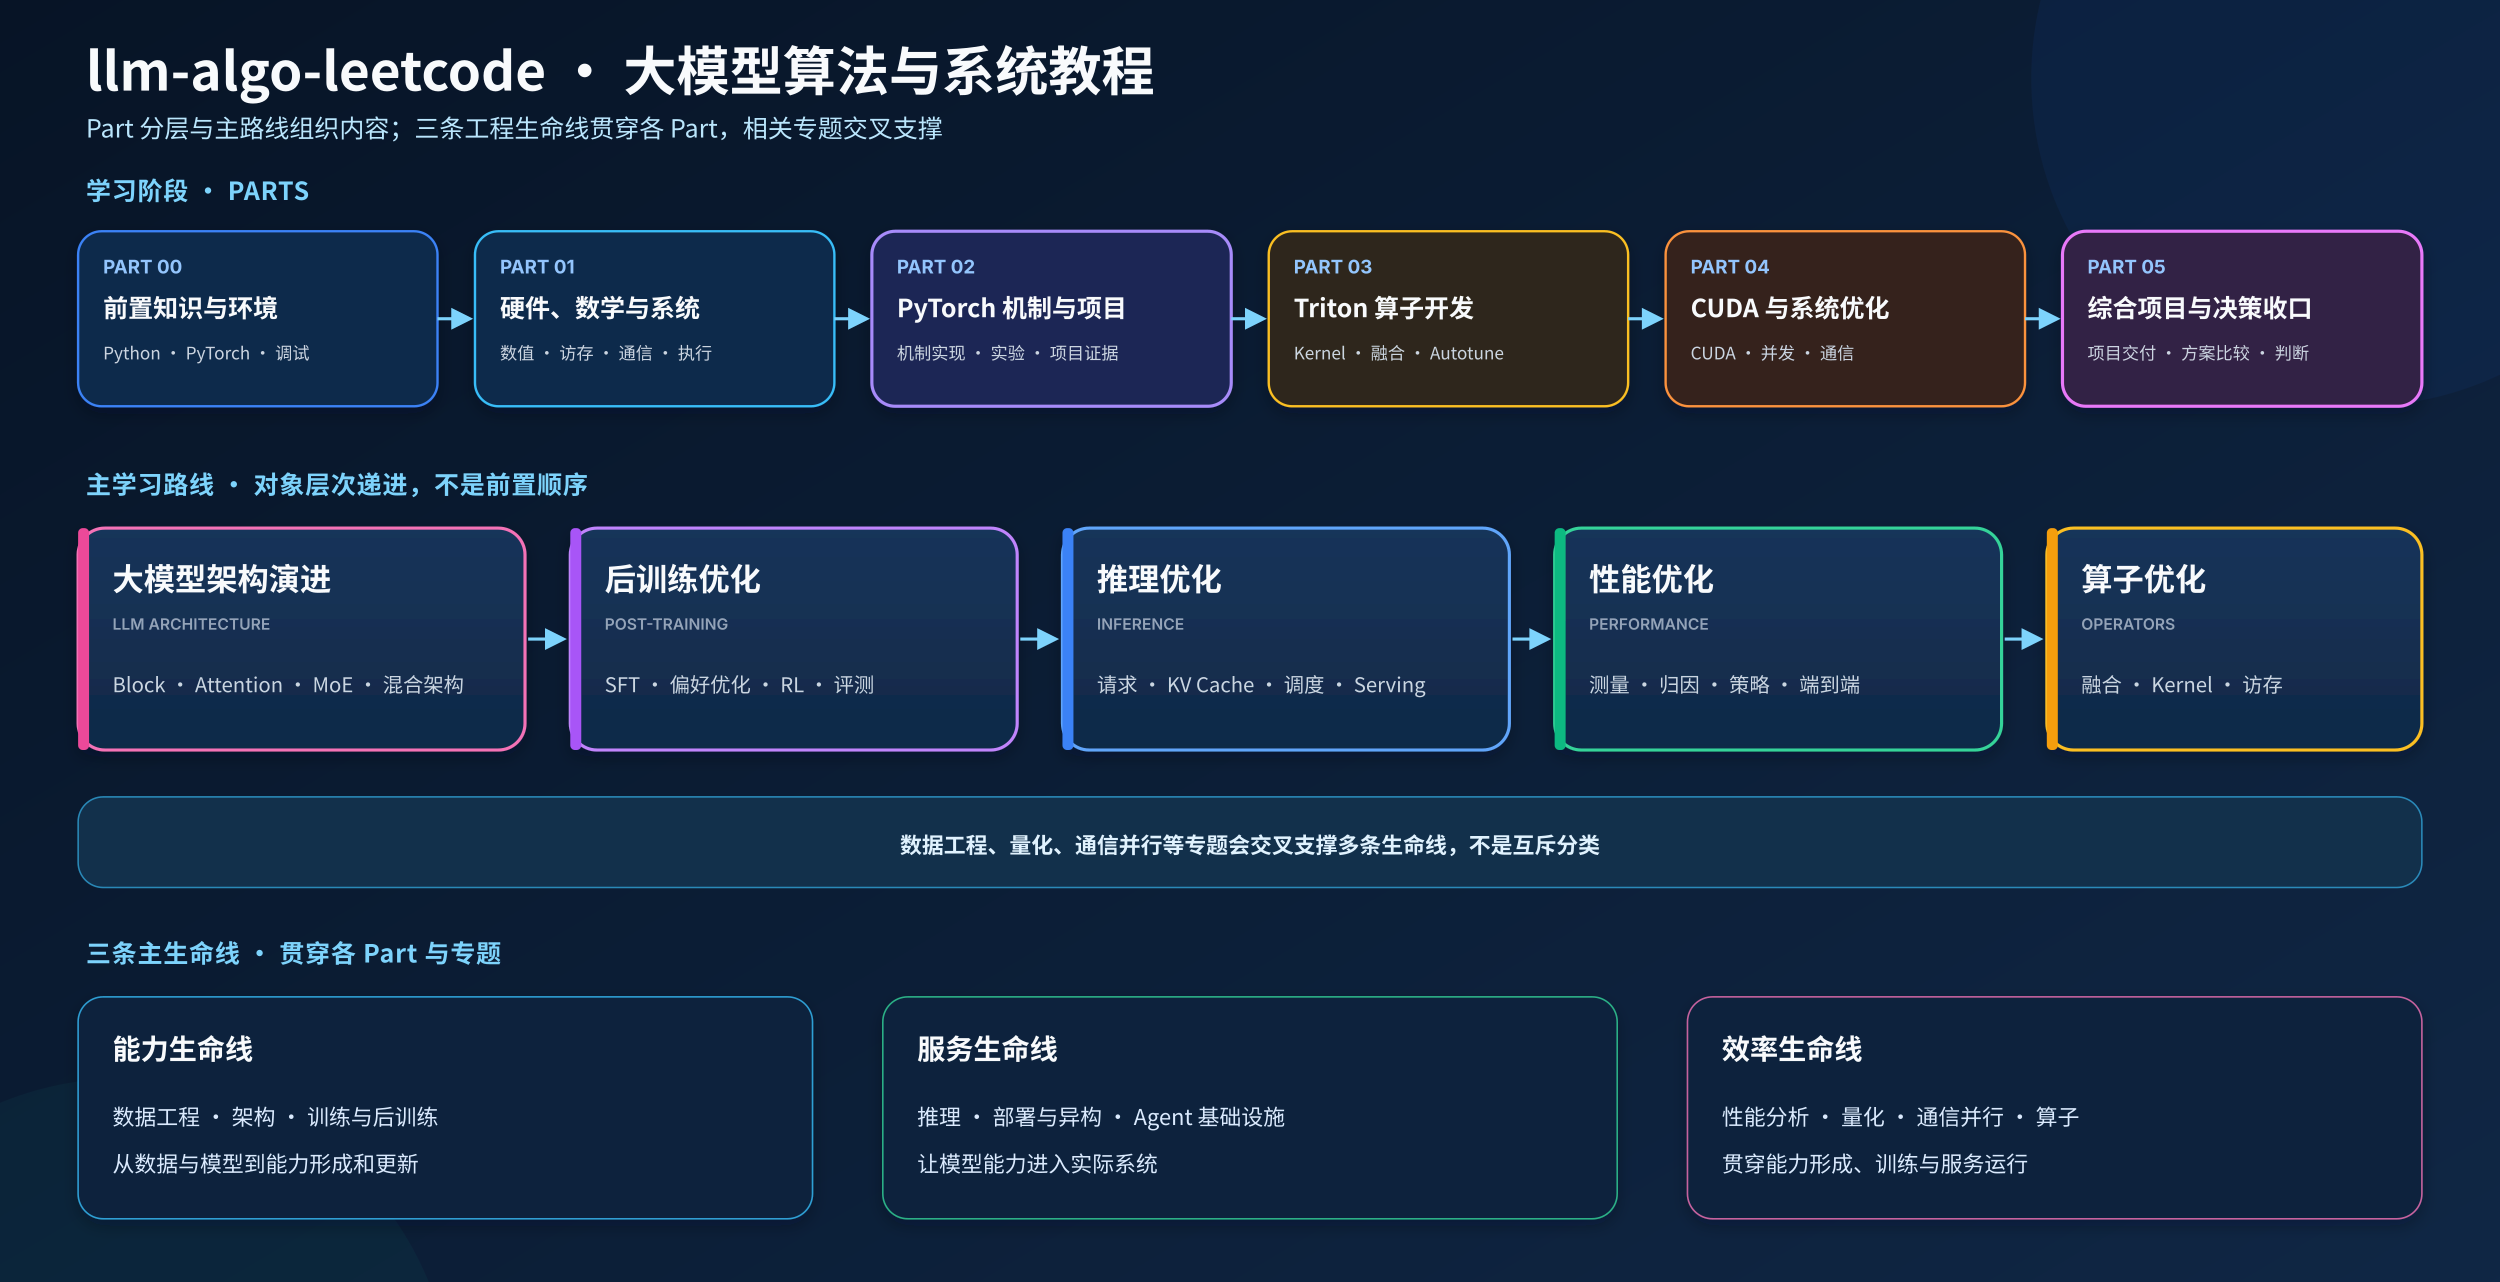
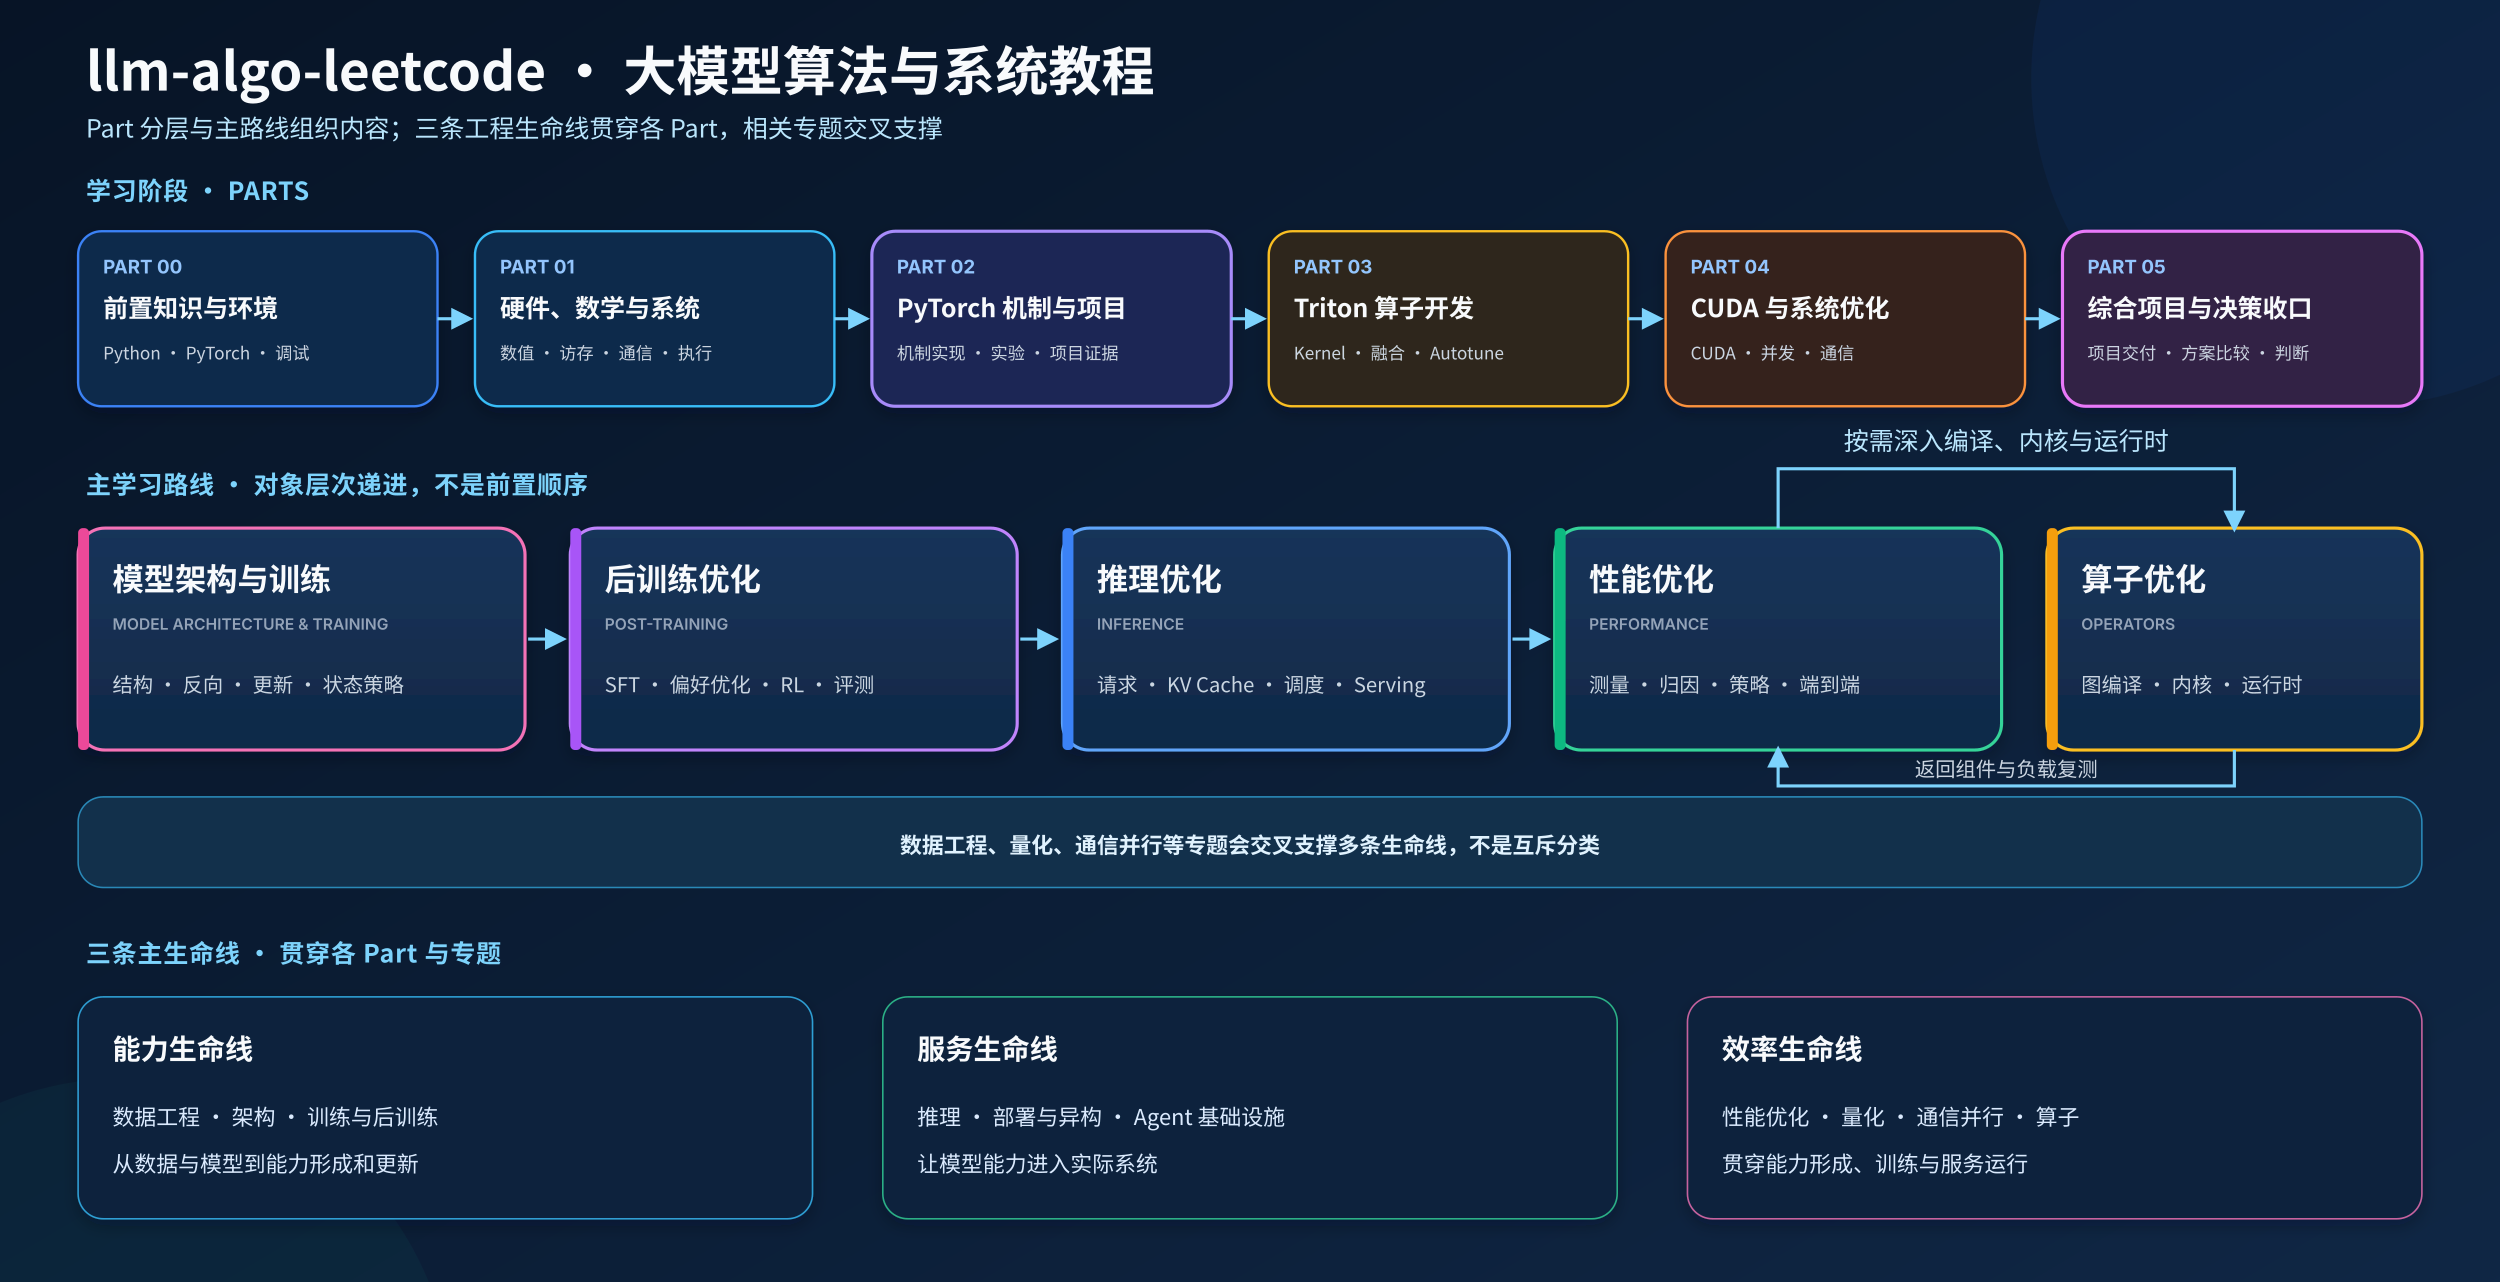
<svg xmlns="http://www.w3.org/2000/svg" width="1600" height="820" viewBox="0 0 1600 820" role="img" aria-labelledby="title desc">
  <defs>
    <linearGradient id="bg" x1="0" y1="0" x2="1" y2="1">
      <stop offset="0" stop-color="#071426" />
      <stop offset="1" stop-color="#102847" />
    </linearGradient>
    <linearGradient id="card" x1="0" y1="0" x2="0" y2="1">
      <stop offset="0" stop-color="#16345a" />
      <stop offset="1" stop-color="#102947" />
    </linearGradient>
    <filter id="shadow" x="-15%" y="-15%" width="130%" height="140%">
      <feDropShadow dx="0" dy="4" stdDeviation="5" flood-color="#020617" flood-opacity="0.28" />
    </filter>
    <marker id="arrow" viewBox="0 0 10 10" refX="8" refY="5" markerWidth="7" markerHeight="7" orient="auto">
      <path d="M0 0L10 5L0 10Z" fill="#7dd3fc" />
    </marker>
    <style>
      .cn{font-family:"Noto Sans CJK SC","Microsoft YaHei",sans-serif}.en{font-family:Inter,Arial,sans-serif}
      .title{font-size:34px;font-weight:750;fill:#f8fafc}.subtitle{font-size:16px;fill:#bae6fd}
      .section{font-size:16px;font-weight:700;fill:#7dd3fc;letter-spacing:.5px}.partNo{font-size:12px;font-weight:700;fill:#93c5fd}
      .partName{font-size:16px;font-weight:700;fill:#f8fafc}.partDesc{font-size:11px;fill:#cbd5e1}
      .routeName{font-size:20px;font-weight:750;fill:#f8fafc}.routeEn{font-size:10px;font-weight:600;fill:#94a3b8}
      .routeDesc{font-size:13px;fill:#cbd5e1}.groupName{font-size:18px;font-weight:750;fill:#f8fafc}
      .item{font-size:14px;fill:#dbeafe}.note{font-size:14px;font-weight:600;fill:#e0f2fe}
    </style>
  </defs>
  <rect width="1600" height="960" fill="url(#bg)" />
  <circle cx="1510" cy="50" r="210" fill="#2563eb" opacity=".07" />
  <circle cx="80" cy="900" r="210" fill="#14b8a6" opacity=".05" />
  <text x="55" y="58" class="cn title">llm-algo-leetcode · 大模型算法与系统教程</text>
  <text x="55" y="88" class="cn subtitle">Part 分层与主路线组织内容；三条工程生命线贯穿各 Part，相关专题交叉支撑</text>
  <text x="55" y="128" class="cn section">学习阶段 · PARTS</text>
  <g filter="url(#shadow)">
    <g transform="translate(50 148)">
      <rect width="230" height="112" rx="15" fill="#102b4b" stroke="#3b82f6" stroke-width="1.5" />
      <text x="16" y="27" class="en partNo">PART 00</text>
      <text x="16" y="55" class="cn partName">前置知识与环境</text>
      <text x="16" y="82" class="cn partDesc">Python · PyTorch · 调试</text>
    </g>
    <g transform="translate(304 148)">
      <rect width="230" height="112" rx="15" fill="#102b4b" stroke="#38bdf8" stroke-width="1.5" />
      <text x="16" y="27" class="en partNo">PART 01</text>
      <text x="16" y="55" class="cn partName">硬件、数学与系统</text>
      <text x="16" y="82" class="cn partDesc">数值 · 访存 · 通信 · 执行</text>
    </g>
    <g transform="translate(558 148)">
      <rect width="230" height="112" rx="15" fill="#1f2855" stroke="#a78bfa" stroke-width="2" />
      <text x="16" y="27" class="en partNo">PART 02</text>
      <text x="16" y="55" class="cn partName">PyTorch 机制与项目</text>
      <text x="16" y="82" class="cn partDesc">机制实现 · 实验 · 项目证据</text>
    </g>
    <g transform="translate(812 148)">
      <rect width="230" height="112" rx="15" fill="#2f281a" stroke="#fbbf24" stroke-width="1.5" />
      <text x="16" y="27" class="en partNo">PART 03</text>
      <text x="16" y="55" class="cn partName">Triton 算子开发</text>
      <text x="16" y="82" class="cn partDesc">Kernel · 融合 · Autotune</text>
    </g>
    <g transform="translate(1066 148)">
      <rect width="230" height="112" rx="15" fill="#34221d" stroke="#fb923c" stroke-width="1.5" />
      <text x="16" y="27" class="en partNo">PART 04</text>
      <text x="16" y="55" class="cn partName">CUDA 与系统优化</text>
      <text x="16" y="82" class="cn partDesc">CUDA · 并发 · 通信</text>
    </g>
    <g transform="translate(1320 148)">
      <rect width="230" height="112" rx="15" fill="#332044" stroke="#e879f9" stroke-width="2" />
      <text x="16" y="27" class="en partNo">PART 05</text>
      <text x="16" y="55" class="cn partName">综合项目与决策收口</text>
      <text x="16" y="82" class="cn partDesc">项目交付 · 方案比较 · 判断</text>
    </g>
  </g>
  <g fill="none" stroke="#7dd3fc" stroke-width="2" marker-end="url(#arrow)">
    <path d="M280 204H300" />
    <path d="M534 204H554" />
    <path d="M788 204H808" />
    <path d="M1042 204H1062" />
    <path d="M1296 204H1316" />
  </g>
  <text x="55" y="316" class="cn section">主学习路线 · 对象层次递进，不是前置顺序</text>
  <g filter="url(#shadow)">
    <g transform="translate(50 338)">
      <rect width="286" height="142" rx="17" fill="url(#card)" stroke="#f472b6" stroke-width="2" />
      <rect width="7" height="142" rx="3" fill="#ec4899" />
-       <text x="22" y="40" class="cn routeName">大模型架构演进</text>
-       <text x="22" y="65" class="en routeEn">LLM ARCHITECTURE</text>
-       <text x="22" y="105" class="cn routeDesc">Block · Attention · MoE · 混合架构</text>
+       <text x="22" y="40" class="cn routeName">模型架构与训练</text>
+       <text x="22" y="65" class="en routeEn">MODEL ARCHITECTURE &amp; TRAINING</text>
+       <text x="22" y="105" class="cn routeDesc">结构 · 反向 · 更新 · 状态策略</text>
    </g>
    <g transform="translate(365 338)">
      <rect width="286" height="142" rx="17" fill="url(#card)" stroke="#c084fc" stroke-width="2" />
      <rect width="7" height="142" rx="3" fill="#a855f7" />
      <text x="22" y="40" class="cn routeName">后训练优化</text>
      <text x="22" y="65" class="en routeEn">POST-TRAINING</text>
      <text x="22" y="105" class="cn routeDesc">SFT · 偏好优化 · RL · 评测</text>
    </g>
    <g transform="translate(680 338)">
      <rect width="286" height="142" rx="17" fill="url(#card)" stroke="#60a5fa" stroke-width="2" />
      <rect width="7" height="142" rx="3" fill="#3b82f6" />
      <text x="22" y="40" class="cn routeName">推理优化</text>
      <text x="22" y="65" class="en routeEn">INFERENCE</text>
      <text x="22" y="105" class="cn routeDesc">请求 · KV Cache · 调度 · Serving</text>
    </g>
    <g transform="translate(995 338)">
      <rect width="286" height="142" rx="17" fill="url(#card)" stroke="#34d399" stroke-width="2" />
      <rect width="7" height="142" rx="3" fill="#10b981" />
      <text x="22" y="40" class="cn routeName">性能优化</text>
      <text x="22" y="65" class="en routeEn">PERFORMANCE</text>
      <text x="22" y="105" class="cn routeDesc">测量 · 归因 · 策略 · 端到端</text>
    </g>
    <g transform="translate(1310 338)">
      <rect width="240" height="142" rx="17" fill="url(#card)" stroke="#fbbf24" stroke-width="2" />
      <rect width="7" height="142" rx="3" fill="#f59e0b" />
      <text x="22" y="40" class="cn routeName">算子优化</text>
      <text x="22" y="65" class="en routeEn">OPERATORS</text>
-       <text x="22" y="105" class="cn routeDesc">融合 · Kernel · 访存</text>
+       <text x="22" y="105" class="cn routeDesc">图编译 · 内核 · 运行时</text>
    </g>
  </g>
  <g fill="none" stroke="#7dd3fc" stroke-width="2" marker-end="url(#arrow)">
    <path d="M338 409H360" />
    <path d="M653 409H675" />
    <path d="M968 409H990" />
-     <path d="M1283 409H1305" />
+     <path d="M1138 338V300H1430V338" />
+     <path d="M1430 480V503H1138V480" />
  </g>
+   <text x="1284" y="288" text-anchor="middle" class="cn subtitle">按需深入编译、内核与运行时</text>
+   <text x="1284" y="497" text-anchor="middle" class="cn routeDesc">返回组件与负载复测</text>
  <rect x="50" y="510" width="1500" height="58" rx="16" fill="#12304b" stroke="#38bdf8" stroke-opacity=".65" />
  <text x="800" y="546" text-anchor="middle" class="cn note">数据工程、量化、通信并行等专题会交叉支撑多条生命线，不是互斥分类</text>
  <text x="55" y="616" class="cn section">三条主生命线 · 贯穿各 Part 与专题</text>
  <g filter="url(#shadow)">
    <g transform="translate(50 638)">
      <rect width="470" height="142" rx="16" fill="#0d243e" stroke="#38bdf8" stroke-opacity=".8" />
      <text x="22" y="40" class="cn groupName">能力生命线</text>
      <text x="22" y="82" class="cn item">数据工程 · 架构 · 训练与后训练</text>
      <text x="22" y="112" class="cn item">从数据与模型到能力形成和更新</text>
    </g>
    <g transform="translate(565 638)">
      <rect width="470" height="142" rx="16" fill="#0d243e" stroke="#34d399" stroke-opacity=".8" />
      <text x="22" y="40" class="cn groupName">服务生命线</text>
      <text x="22" y="82" class="cn item">推理 · 部署与异构 · Agent 基础设施</text>
      <text x="22" y="112" class="cn item">让模型能力进入实际系统</text>
    </g>
    <g transform="translate(1080 638)">
      <rect width="470" height="142" rx="16" fill="#0d243e" stroke="#f472b6" stroke-opacity=".8" />
      <text x="22" y="40" class="cn groupName">效率生命线</text>
-       <text x="22" y="82" class="cn item">性能分析 · 量化 · 通信并行 · 算子</text>
+       <text x="22" y="82" class="cn item">性能优化 · 量化 · 通信并行 · 算子</text>
      <text x="22" y="112" class="cn item">贯穿能力形成、训练与服务运行</text>
    </g>
  </g>
</svg>
